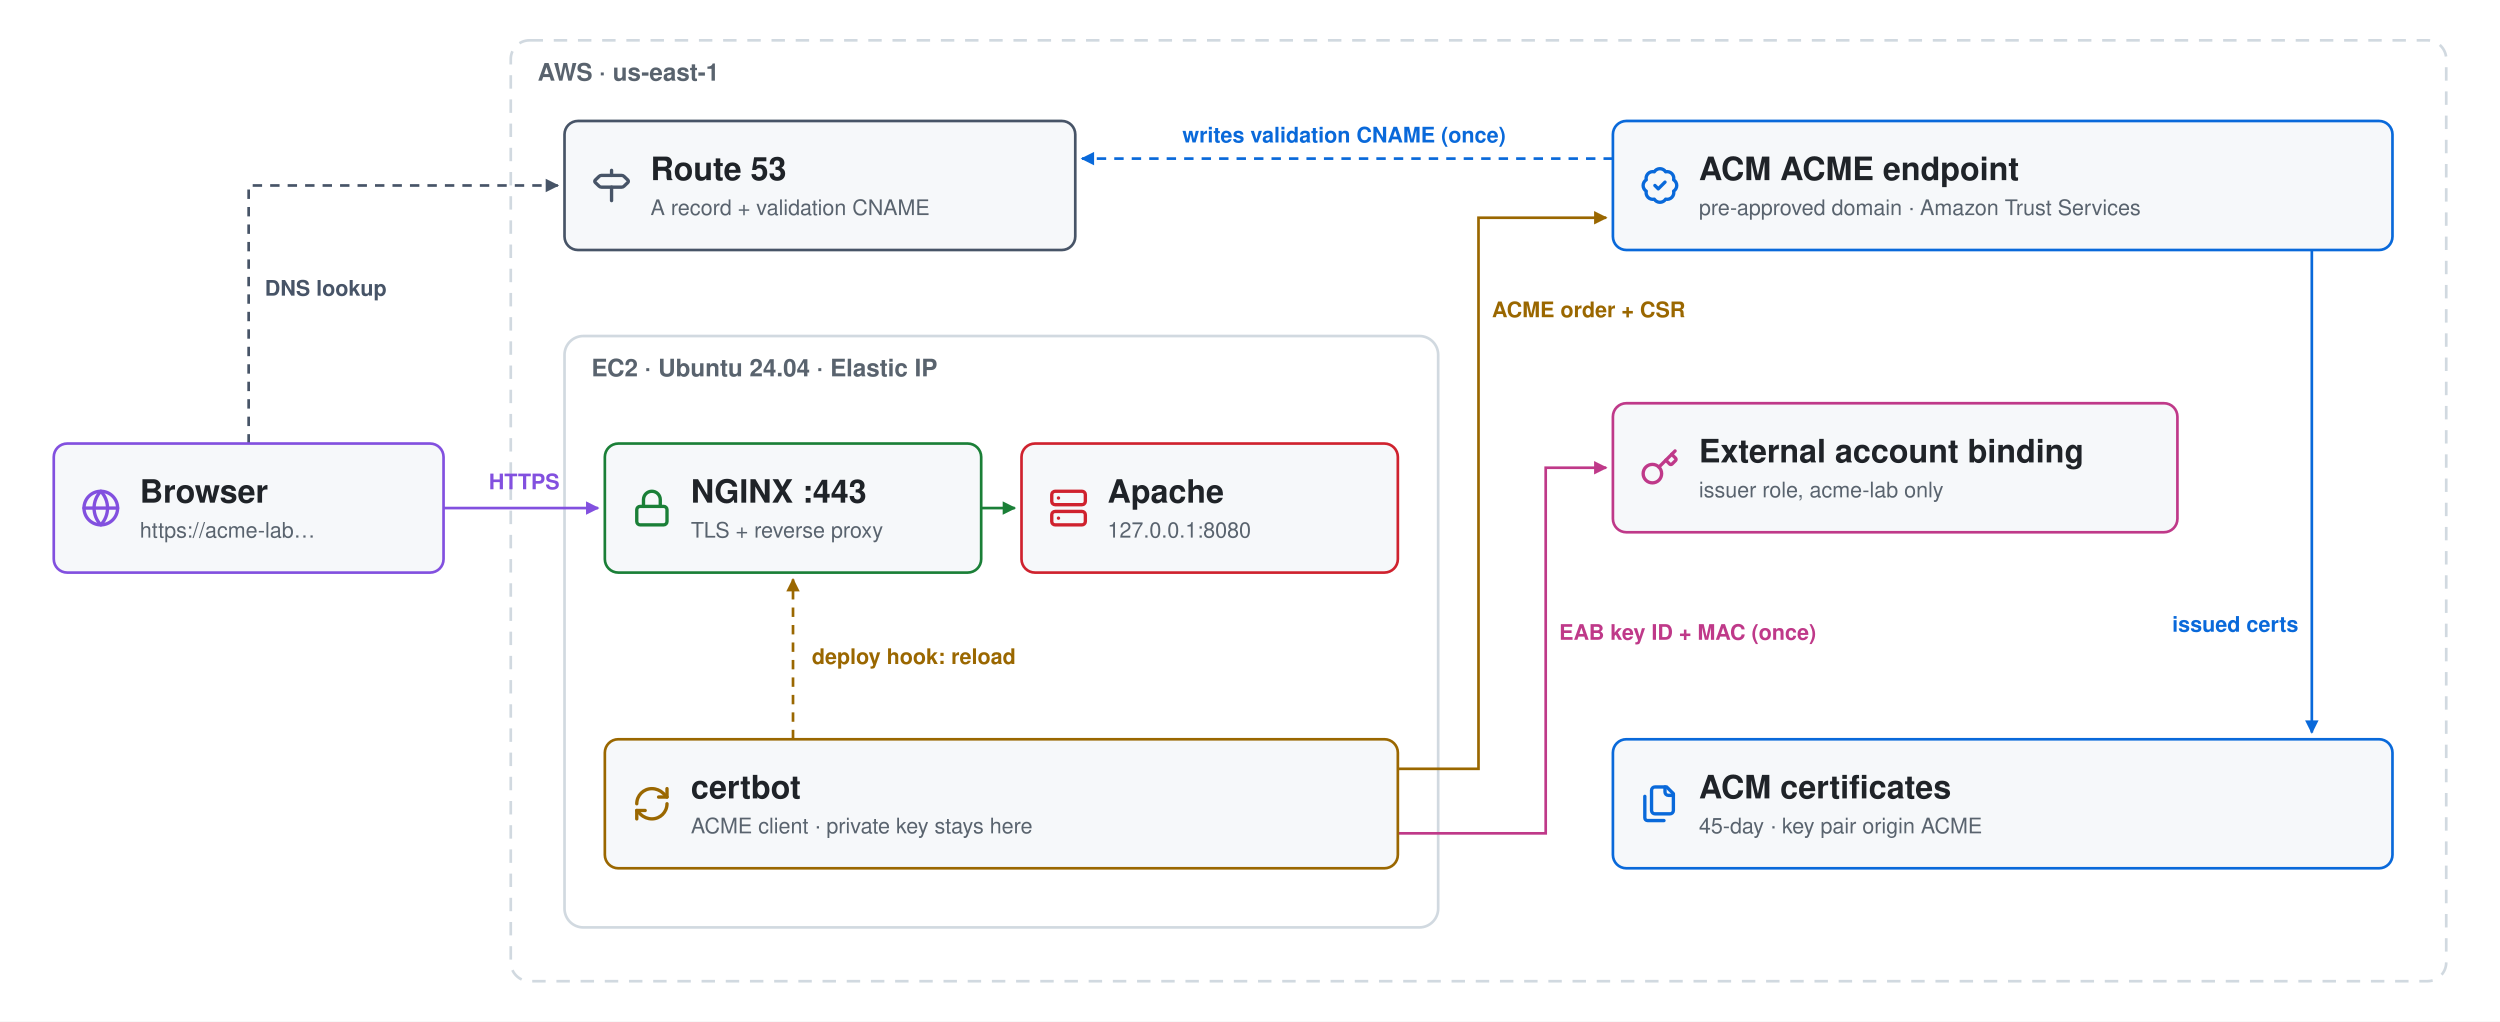
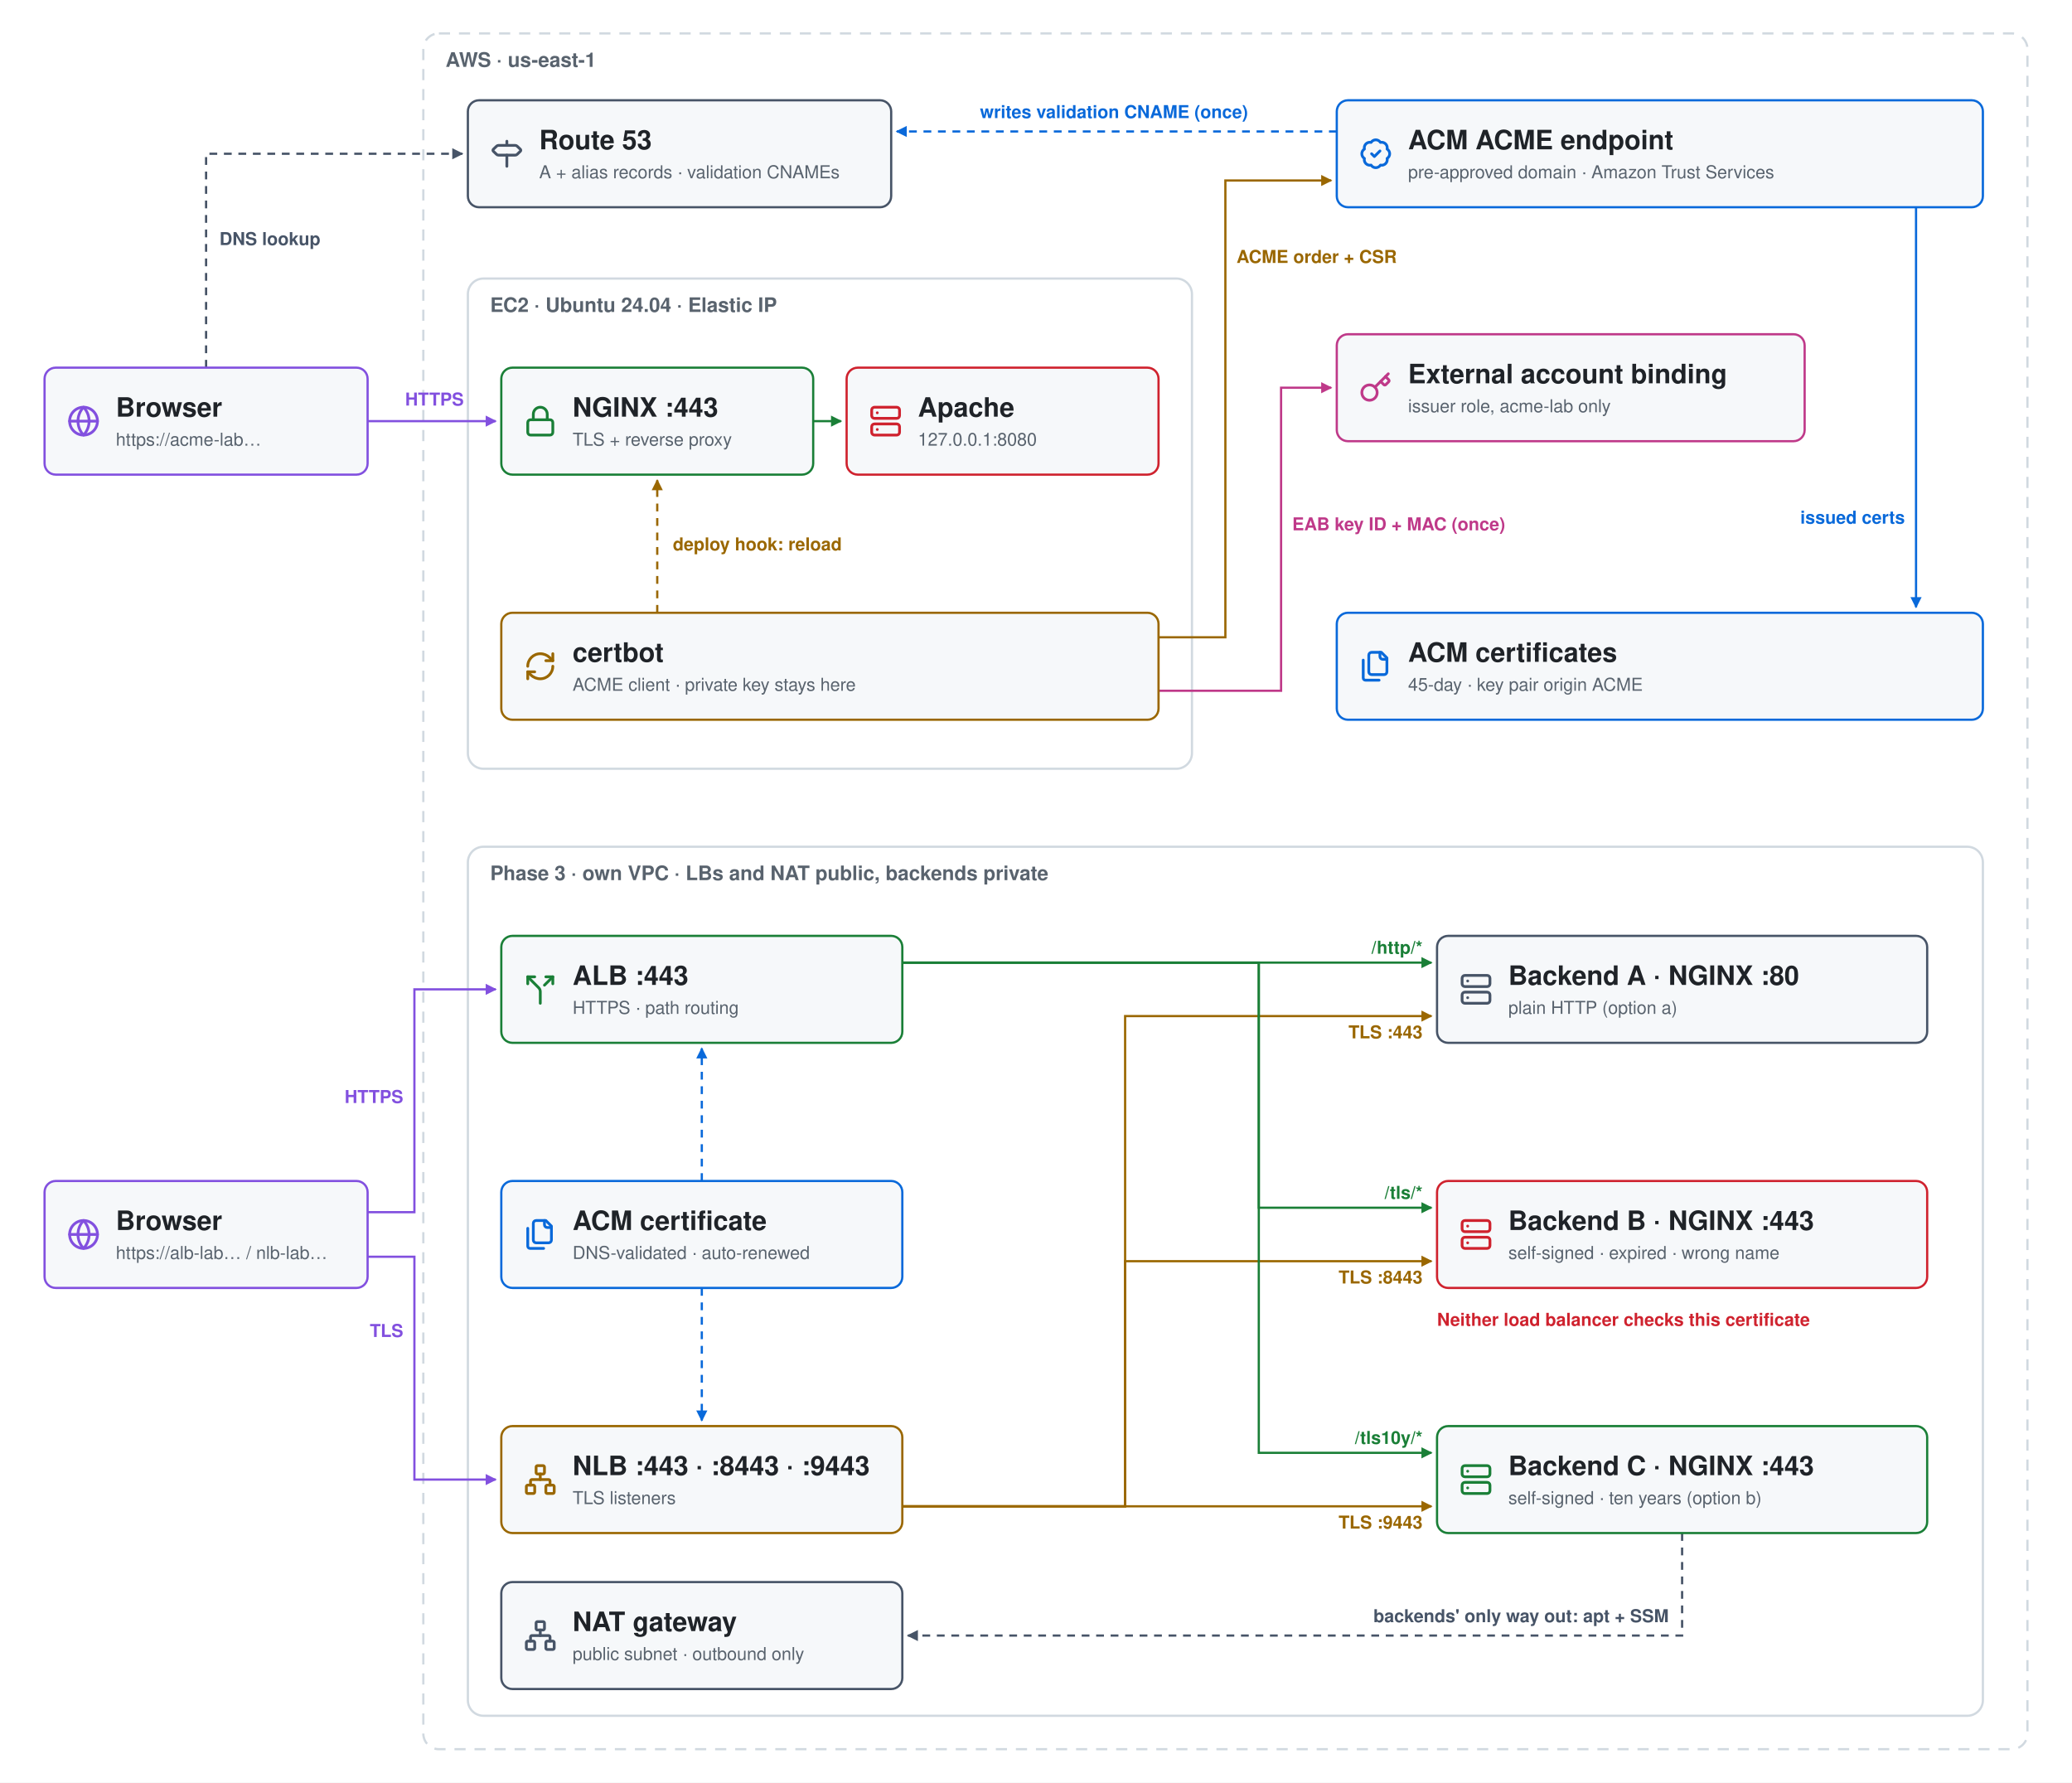
- <svg xmlns="http://www.w3.org/2000/svg" width="1860" height="760" viewBox="0 0 1860 760" role="img" aria-label="A browser reaches NGINX on an EC2 instance over HTTPS; NGINX proxies to Apache. certbot on the instance gets the certificate from the ACM ACME endpoint, which approved the domain through a Route 53 CNAME">
+ <svg xmlns="http://www.w3.org/2000/svg" width="1860" height="1600" viewBox="0 0 1860 1600" role="img" aria-label="A browser reaches NGINX on an EC2 instance over HTTPS; NGINX proxies to Apache. certbot on the instance gets the certificate from the ACM ACME endpoint, which approved the domain through a Route 53 CNAME. Below, an ALB and an NLB end TLS with a regular ACM certificate and forward to a plain HTTP backend and to a backend with an expired self-signed certificate">
  <defs>
    <marker id="a_e_dns" viewBox="0 0 10 10" refX="9" refY="5" markerWidth="5" markerHeight="5" orient="auto-start-reverse">
      <path d="M0,0 L10,5 L0,10 z" fill="#475467" />
    </marker>
    <marker id="a_e_https" viewBox="0 0 10 10" refX="9" refY="5" markerWidth="5" markerHeight="5" orient="auto-start-reverse">
      <path d="M0,0 L10,5 L0,10 z" fill="#8250df" />
    </marker>
    <marker id="a_e_proxy" viewBox="0 0 10 10" refX="9" refY="5" markerWidth="5" markerHeight="5" orient="auto-start-reverse">
      <path d="M0,0 L10,5 L0,10 z" fill="#1a7f37" />
    </marker>
    <marker id="a_e_reload" viewBox="0 0 10 10" refX="9" refY="5" markerWidth="5" markerHeight="5" orient="auto-start-reverse">
      <path d="M0,0 L10,5 L0,10 z" fill="#9a6700" />
    </marker>
    <marker id="a_e_cname" viewBox="0 0 10 10" refX="9" refY="5" markerWidth="5" markerHeight="5" orient="auto-start-reverse">
      <path d="M0,0 L10,5 L0,10 z" fill="#0969da" />
    </marker>
    <marker id="a_e_order" viewBox="0 0 10 10" refX="9" refY="5" markerWidth="5" markerHeight="5" orient="auto-start-reverse">
      <path d="M0,0 L10,5 L0,10 z" fill="#9a6700" />
    </marker>
    <marker id="a_e_eab" viewBox="0 0 10 10" refX="9" refY="5" markerWidth="5" markerHeight="5" orient="auto-start-reverse">
      <path d="M0,0 L10,5 L0,10 z" fill="#bf3989" />
    </marker>
    <marker id="a_e_issue" viewBox="0 0 10 10" refX="9" refY="5" markerWidth="5" markerHeight="5" orient="auto-start-reverse">
      <path d="M0,0 L10,5 L0,10 z" fill="#0969da" />
    </marker>
+     <marker id="a_e_nat" viewBox="0 0 10 10" refX="9" refY="5" markerWidth="5" markerHeight="5" orient="auto-start-reverse">
+       <path d="M0,0 L10,5 L0,10 z" fill="#475467" />
+     </marker>
+     <marker id="a_e_v2alb" viewBox="0 0 10 10" refX="9" refY="5" markerWidth="5" markerHeight="5" orient="auto-start-reverse">
+       <path d="M0,0 L10,5 L0,10 z" fill="#8250df" />
+     </marker>
+     <marker id="a_e_v2nlb" viewBox="0 0 10 10" refX="9" refY="5" markerWidth="5" markerHeight="5" orient="auto-start-reverse">
+       <path d="M0,0 L10,5 L0,10 z" fill="#8250df" />
+     </marker>
+     <marker id="a_e_certalb" viewBox="0 0 10 10" refX="9" refY="5" markerWidth="5" markerHeight="5" orient="auto-start-reverse">
+       <path d="M0,0 L10,5 L0,10 z" fill="#0969da" />
+     </marker>
+     <marker id="a_e_certnlb" viewBox="0 0 10 10" refX="9" refY="5" markerWidth="5" markerHeight="5" orient="auto-start-reverse">
+       <path d="M0,0 L10,5 L0,10 z" fill="#0969da" />
+     </marker>
+     <marker id="a_e_albA" viewBox="0 0 10 10" refX="9" refY="5" markerWidth="5" markerHeight="5" orient="auto-start-reverse">
+       <path d="M0,0 L10,5 L0,10 z" fill="#1a7f37" />
+     </marker>
+     <marker id="a_e_nlbA" viewBox="0 0 10 10" refX="9" refY="5" markerWidth="5" markerHeight="5" orient="auto-start-reverse">
+       <path d="M0,0 L10,5 L0,10 z" fill="#9a6700" />
+     </marker>
+     <marker id="a_e_albB" viewBox="0 0 10 10" refX="9" refY="5" markerWidth="5" markerHeight="5" orient="auto-start-reverse">
+       <path d="M0,0 L10,5 L0,10 z" fill="#1a7f37" />
+     </marker>
+     <marker id="a_e_nlbB" viewBox="0 0 10 10" refX="9" refY="5" markerWidth="5" markerHeight="5" orient="auto-start-reverse">
+       <path d="M0,0 L10,5 L0,10 z" fill="#9a6700" />
+     </marker>
+     <marker id="a_e_albC" viewBox="0 0 10 10" refX="9" refY="5" markerWidth="5" markerHeight="5" orient="auto-start-reverse">
+       <path d="M0,0 L10,5 L0,10 z" fill="#1a7f37" />
+     </marker>
+     <marker id="a_e_nlbC" viewBox="0 0 10 10" refX="9" refY="5" markerWidth="5" markerHeight="5" orient="auto-start-reverse">
+       <path d="M0,0 L10,5 L0,10 z" fill="#9a6700" />
+     </marker>
  </defs>
-   <rect width="1860" height="760" fill="#ffffff" />
-   <rect x="380" y="30" width="1440" height="700" rx="14" fill="none" stroke="#d1d9e0" stroke-width="2" stroke-dasharray="10 8" />
+   <rect width="1860" height="1600" fill="#ffffff" />
+   <rect x="380" y="30" width="1440" height="1540" rx="14" fill="none" stroke="#d1d9e0" stroke-width="2" stroke-dasharray="10 8" />
  <text x="400" y="60" font-family="-apple-system, BlinkMacSystemFont, Segoe UI, Helvetica, Arial, sans-serif" font-size="18" font-weight="600" fill="#59636e">AWS · us-east-1</text>
  <rect x="420" y="250" width="650" height="440" rx="14" fill="none" stroke="#d1d9e0" stroke-width="2" />
  <text x="440" y="280" font-family="-apple-system, BlinkMacSystemFont, Segoe UI, Helvetica, Arial, sans-serif" font-size="18" font-weight="600" fill="#59636e">EC2 · Ubuntu 24.04 · Elastic IP</text>
+   <rect x="420" y="760" width="1360" height="780" rx="14" fill="none" stroke="#d1d9e0" stroke-width="2" />
+   <text x="440" y="790" font-family="-apple-system, BlinkMacSystemFont, Segoe UI, Helvetica, Arial, sans-serif" font-size="18" font-weight="600" fill="#59636e">Phase 3 · own VPC · LBs and NAT public, backends private</text>
+   <text x="1290" y="1190" font-family="-apple-system, BlinkMacSystemFont, Segoe UI, Helvetica, Arial, sans-serif" font-size="16" font-weight="600" fill="#cf222e">Neither load balancer checks this certificate</text>
  <path d="M185.0,330 V138.0 H415" fill="none" stroke="#475467" stroke-width="2" stroke-dasharray="7 6" marker-end="url(#a_e_dns)" />
  <text x="197.0" y="220" text-anchor="start" font-family="-apple-system, BlinkMacSystemFont, Segoe UI, Helvetica, Arial, sans-serif" font-size="16" font-weight="600" fill="#475467">DNS lookup</text>
  <path d="M330,378.0 L445,378.0" fill="none" stroke="#8250df" stroke-width="2" marker-end="url(#a_e_https)" />
  <text x="390.0" y="364.0" text-anchor="middle" font-family="-apple-system, BlinkMacSystemFont, Segoe UI, Helvetica, Arial, sans-serif" font-size="16" font-weight="600" fill="#8250df">HTTPS</text>
  <path d="M730,378.0 L755,378.0" fill="none" stroke="#1a7f37" stroke-width="2" marker-end="url(#a_e_proxy)" />
  <path d="M590.0,550 L590.0,431" fill="none" stroke="#9a6700" stroke-width="2" stroke-dasharray="7 6" marker-end="url(#a_e_reload)" />
  <text x="604.0" y="494.0" text-anchor="start" font-family="-apple-system, BlinkMacSystemFont, Segoe UI, Helvetica, Arial, sans-serif" font-size="16" font-weight="600" fill="#9a6700">deploy hook: reload</text>
  <path d="M1200,118 L805,118" fill="none" stroke="#0969da" stroke-width="2" stroke-dasharray="7 6" marker-end="url(#a_e_cname)" />
  <text x="1000.0" y="106" text-anchor="middle" font-family="-apple-system, BlinkMacSystemFont, Segoe UI, Helvetica, Arial, sans-serif" font-size="16" font-weight="600" fill="#0969da">writes validation CNAME (once)</text>
  <path d="M1040,572 H1100 V162 H1195" fill="none" stroke="#9a6700" stroke-width="2" marker-end="url(#a_e_order)" />
  <text x="1110" y="236" text-anchor="start" font-family="-apple-system, BlinkMacSystemFont, Segoe UI, Helvetica, Arial, sans-serif" font-size="16" font-weight="600" fill="#9a6700">ACME order + CSR</text>
  <path d="M1040,620 H1150 V348.0 H1195" fill="none" stroke="#bf3989" stroke-width="2" marker-end="url(#a_e_eab)" />
  <text x="1160" y="476" text-anchor="start" font-family="-apple-system, BlinkMacSystemFont, Segoe UI, Helvetica, Arial, sans-serif" font-size="16" font-weight="600" fill="#bf3989">EAB key ID + MAC (once)</text>
  <path d="M1720,186 L1720,545" fill="none" stroke="#0969da" stroke-width="2" marker-end="url(#a_e_issue)" />
  <text x="1710" y="470" text-anchor="end" font-family="-apple-system, BlinkMacSystemFont, Segoe UI, Helvetica, Arial, sans-serif" font-size="16" font-weight="600" fill="#0969da">issued certs</text>
+   <path d="M1510.0,1376 V1468.0 H815" fill="none" stroke="#475467" stroke-width="2" stroke-dasharray="7 6" marker-end="url(#a_e_nat)" />
+   <text x="1498.0" y="1456.0" text-anchor="end" font-family="-apple-system, BlinkMacSystemFont, Segoe UI, Helvetica, Arial, sans-serif" font-size="16" font-weight="600" fill="#475467">backends' only way out: apt + SSM</text>
+   <path d="M330,1088.0 H372 V888.0 H445" fill="none" stroke="#8250df" stroke-width="2" marker-end="url(#a_e_v2alb)" />
+   <text x="362" y="990" text-anchor="end" font-family="-apple-system, BlinkMacSystemFont, Segoe UI, Helvetica, Arial, sans-serif" font-size="16" font-weight="600" fill="#8250df">HTTPS</text>
+   <path d="M330,1128.0 H372 V1328.0 H445" fill="none" stroke="#8250df" stroke-width="2" marker-end="url(#a_e_v2nlb)" />
+   <text x="362" y="1200" text-anchor="end" font-family="-apple-system, BlinkMacSystemFont, Segoe UI, Helvetica, Arial, sans-serif" font-size="16" font-weight="600" fill="#8250df">TLS</text>
+   <path d="M630.0,1060 V941" fill="none" stroke="#0969da" stroke-width="2" stroke-dasharray="7 6" marker-end="url(#a_e_certalb)" />
+   <path d="M630.0,1156 V1275" fill="none" stroke="#0969da" stroke-width="2" stroke-dasharray="7 6" marker-end="url(#a_e_certnlb)" />
+   <path d="M810,864.0 H1130 V864.0 H1285" fill="none" stroke="#1a7f37" stroke-width="2" marker-end="url(#a_e_albA)" />
+   <text x="1277" y="856.0" text-anchor="end" font-family="-apple-system, BlinkMacSystemFont, Segoe UI, Helvetica, Arial, sans-serif" font-size="16" font-weight="600" fill="#1a7f37">/http/*</text>
+   <path d="M810,1352.0 H1010 V912.0 H1285" fill="none" stroke="#9a6700" stroke-width="2" marker-end="url(#a_e_nlbA)" />
+   <text x="1277" y="932.0" text-anchor="end" font-family="-apple-system, BlinkMacSystemFont, Segoe UI, Helvetica, Arial, sans-serif" font-size="16" font-weight="600" fill="#9a6700">TLS :443</text>
+   <path d="M810,864.0 H1130 V1084.0 H1285" fill="none" stroke="#1a7f37" stroke-width="2" marker-end="url(#a_e_albB)" />
+   <text x="1277" y="1076.0" text-anchor="end" font-family="-apple-system, BlinkMacSystemFont, Segoe UI, Helvetica, Arial, sans-serif" font-size="16" font-weight="600" fill="#1a7f37">/tls/*</text>
+   <path d="M810,1352.0 H1010 V1132.0 H1285" fill="none" stroke="#9a6700" stroke-width="2" marker-end="url(#a_e_nlbB)" />
+   <text x="1277" y="1152.0" text-anchor="end" font-family="-apple-system, BlinkMacSystemFont, Segoe UI, Helvetica, Arial, sans-serif" font-size="16" font-weight="600" fill="#9a6700">TLS :8443</text>
+   <path d="M810,864.0 H1130 V1304.0 H1285" fill="none" stroke="#1a7f37" stroke-width="2" marker-end="url(#a_e_albC)" />
+   <text x="1277" y="1296.0" text-anchor="end" font-family="-apple-system, BlinkMacSystemFont, Segoe UI, Helvetica, Arial, sans-serif" font-size="16" font-weight="600" fill="#1a7f37">/tls10y/*</text>
+   <path d="M810,1352.0 H1010 V1352.0 H1285" fill="none" stroke="#9a6700" stroke-width="2" marker-end="url(#a_e_nlbC)" />
+   <text x="1277" y="1372.0" text-anchor="end" font-family="-apple-system, BlinkMacSystemFont, Segoe UI, Helvetica, Arial, sans-serif" font-size="16" font-weight="600" fill="#9a6700">TLS :9443</text>
  <rect x="40" y="330" width="290" height="96" rx="10" ry="10" fill="#f6f8fa" stroke="#8250df" stroke-width="2" />
  <g transform="translate(60,363.0) scale(1.25)" fill="none" stroke="#8250df" stroke-width="2" stroke-linecap="round" stroke-linejoin="round">
    <circle cx="12" cy="12" r="10" />
    <path d="M12 2a14.5 14.5 0 0 0 0 20 14.5 14.5 0 0 0 0-20" />
    <path d="M2 12h20" />
  </g>
  <text x="104.0" y="374.0" font-family="-apple-system, BlinkMacSystemFont, Segoe UI, Helvetica, Arial, sans-serif" font-size="24" font-weight="600" fill="#1f2328">Browser</text>
  <text x="104.0" y="400.0" font-family="-apple-system, BlinkMacSystemFont, Segoe UI, Helvetica, Arial, sans-serif" font-size="16" fill="#59636e">https://acme-lab…</text>
  <rect x="420" y="90" width="380" height="96" rx="10" ry="10" fill="#f6f8fa" stroke="#475467" stroke-width="2" />
  <g transform="translate(440,123.0) scale(1.25)" fill="none" stroke="#475467" stroke-width="2" stroke-linecap="round" stroke-linejoin="round">
    <path d="M12 13v8" />
    <path d="M12 3v3" />
    <path d="M18 6a2 2 0 0 1 1.387.56l2.307 2.22a1 1 0 0 1 0 1.44l-2.307 2.22A2 2 0 0 1 18 13H6a2 2 0 0 1-1.387-.56l-2.306-2.22a1 1 0 0 1 0-1.44l2.306-2.22A2 2 0 0 1 6 6z" />
  </g>
  <text x="484.0" y="134.0" font-family="-apple-system, BlinkMacSystemFont, Segoe UI, Helvetica, Arial, sans-serif" font-size="24" font-weight="600" fill="#1f2328">Route 53</text>
-   <text x="484.0" y="160.0" font-family="-apple-system, BlinkMacSystemFont, Segoe UI, Helvetica, Arial, sans-serif" font-size="16" fill="#59636e">A record + validation CNAME</text>
+   <text x="484.0" y="160.0" font-family="-apple-system, BlinkMacSystemFont, Segoe UI, Helvetica, Arial, sans-serif" font-size="16" fill="#59636e">A + alias records · validation CNAMEs</text>
  <rect x="450" y="330" width="280" height="96" rx="10" ry="10" fill="#f6f8fa" stroke="#1a7f37" stroke-width="2" />
  <g transform="translate(470,363.0) scale(1.25)" fill="none" stroke="#1a7f37" stroke-width="2" stroke-linecap="round" stroke-linejoin="round">
    <rect width="18" height="11" x="3" y="11" rx="2" ry="2" />
    <path d="M7 11V7a5 5 0 0 1 10 0v4" />
  </g>
  <text x="514.0" y="374.0" font-family="-apple-system, BlinkMacSystemFont, Segoe UI, Helvetica, Arial, sans-serif" font-size="24" font-weight="600" fill="#1f2328">NGINX :443</text>
  <text x="514.0" y="400.0" font-family="-apple-system, BlinkMacSystemFont, Segoe UI, Helvetica, Arial, sans-serif" font-size="16" fill="#59636e">TLS + reverse proxy</text>
  <rect x="760" y="330" width="280" height="96" rx="10" ry="10" fill="#f6f8fa" stroke="#cf222e" stroke-width="2" />
  <g transform="translate(780,363.0) scale(1.25)" fill="none" stroke="#cf222e" stroke-width="2" stroke-linecap="round" stroke-linejoin="round">
    <rect width="20" height="8" x="2" y="2" rx="2" ry="2" />
    <rect width="20" height="8" x="2" y="14" rx="2" ry="2" />
    <line x1="6" x2="6.01" y1="6" y2="6" />
    <line x1="6" x2="6.01" y1="18" y2="18" />
  </g>
  <text x="824.0" y="374.0" font-family="-apple-system, BlinkMacSystemFont, Segoe UI, Helvetica, Arial, sans-serif" font-size="24" font-weight="600" fill="#1f2328">Apache</text>
  <text x="824.0" y="400.0" font-family="-apple-system, BlinkMacSystemFont, Segoe UI, Helvetica, Arial, sans-serif" font-size="16" fill="#59636e">127.0.0.1:8080</text>
  <rect x="450" y="550" width="590" height="96" rx="10" ry="10" fill="#f6f8fa" stroke="#9a6700" stroke-width="2" />
  <g transform="translate(470,583.0) scale(1.25)" fill="none" stroke="#9a6700" stroke-width="2" stroke-linecap="round" stroke-linejoin="round">
    <path d="M3 12a9 9 0 0 1 9-9 9.75 9.75 0 0 1 6.74 2.74L21 8" />
    <path d="M21 3v5h-5" />
    <path d="M21 12a9 9 0 0 1-9 9 9.75 9.75 0 0 1-6.74-2.74L3 16" />
    <path d="M8 16H3v5" />
  </g>
  <text x="514.0" y="594.0" font-family="-apple-system, BlinkMacSystemFont, Segoe UI, Helvetica, Arial, sans-serif" font-size="24" font-weight="600" fill="#1f2328">certbot</text>
  <text x="514.0" y="620.0" font-family="-apple-system, BlinkMacSystemFont, Segoe UI, Helvetica, Arial, sans-serif" font-size="16" fill="#59636e">ACME client · private key stays here</text>
  <rect x="1200" y="90" width="580" height="96" rx="10" ry="10" fill="#f6f8fa" stroke="#0969da" stroke-width="2" />
  <g transform="translate(1220,123.0) scale(1.25)" fill="none" stroke="#0969da" stroke-width="2" stroke-linecap="round" stroke-linejoin="round">
    <path d="M3.85 8.62a4 4 0 0 1 4.78-4.77 4 4 0 0 1 6.74 0 4 4 0 0 1 4.78 4.78 4 4 0 0 1 0 6.74 4 4 0 0 1-4.77 4.78 4 4 0 0 1-6.75 0 4 4 0 0 1-4.78-4.77 4 4 0 0 1 0-6.76Z" />
    <path d="m9 12 2 2 4-4" />
  </g>
  <text x="1264.0" y="134.0" font-family="-apple-system, BlinkMacSystemFont, Segoe UI, Helvetica, Arial, sans-serif" font-size="24" font-weight="600" fill="#1f2328">ACM ACME endpoint</text>
  <text x="1264.0" y="160.0" font-family="-apple-system, BlinkMacSystemFont, Segoe UI, Helvetica, Arial, sans-serif" font-size="16" fill="#59636e">pre-approved domain · Amazon Trust Services</text>
  <rect x="1200" y="300" width="420" height="96" rx="10" ry="10" fill="#f6f8fa" stroke="#bf3989" stroke-width="2" />
  <g transform="translate(1220,333.0) scale(1.25)" fill="none" stroke="#bf3989" stroke-width="2" stroke-linecap="round" stroke-linejoin="round">
    <path d="m15.5 7.5 2.3 2.3a1 1 0 0 0 1.4 0l2.1-2.1a1 1 0 0 0 0-1.4L19 4" />
    <path d="m21 2-9.6 9.6" />
    <circle cx="7.5" cy="15.5" r="5.5" />
  </g>
  <text x="1264.0" y="344.0" font-family="-apple-system, BlinkMacSystemFont, Segoe UI, Helvetica, Arial, sans-serif" font-size="24" font-weight="600" fill="#1f2328">External account binding</text>
  <text x="1264.0" y="370.0" font-family="-apple-system, BlinkMacSystemFont, Segoe UI, Helvetica, Arial, sans-serif" font-size="16" fill="#59636e">issuer role, acme-lab only</text>
  <rect x="1200" y="550" width="580" height="96" rx="10" ry="10" fill="#f6f8fa" stroke="#0969da" stroke-width="2" />
  <g transform="translate(1220,583.0) scale(1.25)" fill="none" stroke="#0969da" stroke-width="2" stroke-linecap="round" stroke-linejoin="round">
    <path d="M20 7h-3a2 2 0 0 1-2-2V2" />
    <path d="M9 18a2 2 0 0 1-2-2V4a2 2 0 0 1 2-2h7l4 4v10a2 2 0 0 1-2 2Z" />
    <path d="M3 7.6v12.8A1.6 1.6 0 0 0 4.6 22h9.8" />
  </g>
  <text x="1264.0" y="594.0" font-family="-apple-system, BlinkMacSystemFont, Segoe UI, Helvetica, Arial, sans-serif" font-size="24" font-weight="600" fill="#1f2328">ACM certificates</text>
  <text x="1264.0" y="620.0" font-family="-apple-system, BlinkMacSystemFont, Segoe UI, Helvetica, Arial, sans-serif" font-size="16" fill="#59636e">45-day · key pair origin ACME</text>
+   <rect x="40" y="1060" width="290" height="96" rx="10" ry="10" fill="#f6f8fa" stroke="#8250df" stroke-width="2" />
+   <g transform="translate(60,1093.0) scale(1.25)" fill="none" stroke="#8250df" stroke-width="2" stroke-linecap="round" stroke-linejoin="round">
+     <circle cx="12" cy="12" r="10" />
+     <path d="M12 2a14.5 14.5 0 0 0 0 20 14.5 14.5 0 0 0 0-20" />
+     <path d="M2 12h20" />
+   </g>
+   <text x="104.0" y="1104.0" font-family="-apple-system, BlinkMacSystemFont, Segoe UI, Helvetica, Arial, sans-serif" font-size="24" font-weight="600" fill="#1f2328">Browser</text>
+   <text x="104.0" y="1130.0" font-family="-apple-system, BlinkMacSystemFont, Segoe UI, Helvetica, Arial, sans-serif" font-size="16" fill="#59636e">https://alb-lab… / nlb-lab…</text>
+   <rect x="450" y="840" width="360" height="96" rx="10" ry="10" fill="#f6f8fa" stroke="#1a7f37" stroke-width="2" />
+   <g transform="translate(470,873.0) scale(1.25)" fill="none" stroke="#1a7f37" stroke-width="2" stroke-linecap="round" stroke-linejoin="round">
+     <path d="M16 3h5v5" />
+     <path d="M8 3H3v5" />
+     <path d="M12 22v-8.3a4 4 0 0 0-1.172-2.872L3 3" />
+     <path d="m15 9 6-6" />
+   </g>
+   <text x="514.0" y="884.0" font-family="-apple-system, BlinkMacSystemFont, Segoe UI, Helvetica, Arial, sans-serif" font-size="24" font-weight="600" fill="#1f2328">ALB :443</text>
+   <text x="514.0" y="910.0" font-family="-apple-system, BlinkMacSystemFont, Segoe UI, Helvetica, Arial, sans-serif" font-size="16" fill="#59636e">HTTPS · path routing</text>
+   <rect x="450" y="1060" width="360" height="96" rx="10" ry="10" fill="#f6f8fa" stroke="#0969da" stroke-width="2" />
+   <g transform="translate(470,1093.0) scale(1.25)" fill="none" stroke="#0969da" stroke-width="2" stroke-linecap="round" stroke-linejoin="round">
+     <path d="M20 7h-3a2 2 0 0 1-2-2V2" />
+     <path d="M9 18a2 2 0 0 1-2-2V4a2 2 0 0 1 2-2h7l4 4v10a2 2 0 0 1-2 2Z" />
+     <path d="M3 7.6v12.8A1.6 1.6 0 0 0 4.6 22h9.8" />
+   </g>
+   <text x="514.0" y="1104.0" font-family="-apple-system, BlinkMacSystemFont, Segoe UI, Helvetica, Arial, sans-serif" font-size="24" font-weight="600" fill="#1f2328">ACM certificate</text>
+   <text x="514.0" y="1130.0" font-family="-apple-system, BlinkMacSystemFont, Segoe UI, Helvetica, Arial, sans-serif" font-size="16" fill="#59636e">DNS-validated · auto-renewed</text>
+   <rect x="450" y="1280" width="360" height="96" rx="10" ry="10" fill="#f6f8fa" stroke="#9a6700" stroke-width="2" />
+   <g transform="translate(470,1313.0) scale(1.25)" fill="none" stroke="#9a6700" stroke-width="2" stroke-linecap="round" stroke-linejoin="round">
+     <rect x="16" y="16" width="6" height="6" rx="1" />
+     <rect x="2" y="16" width="6" height="6" rx="1" />
+     <rect x="9" y="2" width="6" height="6" rx="1" />
+     <path d="M5 16v-3a1 1 0 0 1 1-1h12a1 1 0 0 1 1 1v3" />
+     <path d="M12 12V8" />
+   </g>
+   <text x="514.0" y="1324.0" font-family="-apple-system, BlinkMacSystemFont, Segoe UI, Helvetica, Arial, sans-serif" font-size="24" font-weight="600" fill="#1f2328">NLB :443 · :8443 · :9443</text>
+   <text x="514.0" y="1350.0" font-family="-apple-system, BlinkMacSystemFont, Segoe UI, Helvetica, Arial, sans-serif" font-size="16" fill="#59636e">TLS listeners</text>
+   <rect x="1290" y="840" width="440" height="96" rx="10" ry="10" fill="#f6f8fa" stroke="#475467" stroke-width="2" />
+   <g transform="translate(1310,873.0) scale(1.25)" fill="none" stroke="#475467" stroke-width="2" stroke-linecap="round" stroke-linejoin="round">
+     <rect width="20" height="8" x="2" y="2" rx="2" ry="2" />
+     <rect width="20" height="8" x="2" y="14" rx="2" ry="2" />
+     <line x1="6" x2="6.01" y1="6" y2="6" />
+     <line x1="6" x2="6.01" y1="18" y2="18" />
+   </g>
+   <text x="1354.0" y="884.0" font-family="-apple-system, BlinkMacSystemFont, Segoe UI, Helvetica, Arial, sans-serif" font-size="24" font-weight="600" fill="#1f2328">Backend A · NGINX :80</text>
+   <text x="1354.0" y="910.0" font-family="-apple-system, BlinkMacSystemFont, Segoe UI, Helvetica, Arial, sans-serif" font-size="16" fill="#59636e">plain HTTP (option a)</text>
+   <rect x="1290" y="1060" width="440" height="96" rx="10" ry="10" fill="#f6f8fa" stroke="#cf222e" stroke-width="2" />
+   <g transform="translate(1310,1093.0) scale(1.25)" fill="none" stroke="#cf222e" stroke-width="2" stroke-linecap="round" stroke-linejoin="round">
+     <rect width="20" height="8" x="2" y="2" rx="2" ry="2" />
+     <rect width="20" height="8" x="2" y="14" rx="2" ry="2" />
+     <line x1="6" x2="6.01" y1="6" y2="6" />
+     <line x1="6" x2="6.01" y1="18" y2="18" />
+   </g>
+   <text x="1354.0" y="1104.0" font-family="-apple-system, BlinkMacSystemFont, Segoe UI, Helvetica, Arial, sans-serif" font-size="24" font-weight="600" fill="#1f2328">Backend B · NGINX :443</text>
+   <text x="1354.0" y="1130.0" font-family="-apple-system, BlinkMacSystemFont, Segoe UI, Helvetica, Arial, sans-serif" font-size="16" fill="#59636e">self-signed · expired · wrong name</text>
+   <rect x="1290" y="1280" width="440" height="96" rx="10" ry="10" fill="#f6f8fa" stroke="#1a7f37" stroke-width="2" />
+   <g transform="translate(1310,1313.0) scale(1.25)" fill="none" stroke="#1a7f37" stroke-width="2" stroke-linecap="round" stroke-linejoin="round">
+     <rect width="20" height="8" x="2" y="2" rx="2" ry="2" />
+     <rect width="20" height="8" x="2" y="14" rx="2" ry="2" />
+     <line x1="6" x2="6.01" y1="6" y2="6" />
+     <line x1="6" x2="6.01" y1="18" y2="18" />
+   </g>
+   <text x="1354.0" y="1324.0" font-family="-apple-system, BlinkMacSystemFont, Segoe UI, Helvetica, Arial, sans-serif" font-size="24" font-weight="600" fill="#1f2328">Backend C · NGINX :443</text>
+   <text x="1354.0" y="1350.0" font-family="-apple-system, BlinkMacSystemFont, Segoe UI, Helvetica, Arial, sans-serif" font-size="16" fill="#59636e">self-signed · ten years (option b)</text>
+   <rect x="450" y="1420" width="360" height="96" rx="10" ry="10" fill="#f6f8fa" stroke="#475467" stroke-width="2" />
+   <g transform="translate(470,1453.0) scale(1.25)" fill="none" stroke="#475467" stroke-width="2" stroke-linecap="round" stroke-linejoin="round">
+     <rect x="16" y="16" width="6" height="6" rx="1" />
+     <rect x="2" y="16" width="6" height="6" rx="1" />
+     <rect x="9" y="2" width="6" height="6" rx="1" />
+     <path d="M5 16v-3a1 1 0 0 1 1-1h12a1 1 0 0 1 1 1v3" />
+     <path d="M12 12V8" />
+   </g>
+   <text x="514.0" y="1464.0" font-family="-apple-system, BlinkMacSystemFont, Segoe UI, Helvetica, Arial, sans-serif" font-size="24" font-weight="600" fill="#1f2328">NAT gateway</text>
+   <text x="514.0" y="1490.0" font-family="-apple-system, BlinkMacSystemFont, Segoe UI, Helvetica, Arial, sans-serif" font-size="16" fill="#59636e">public subnet · outbound only</text>
</svg>
